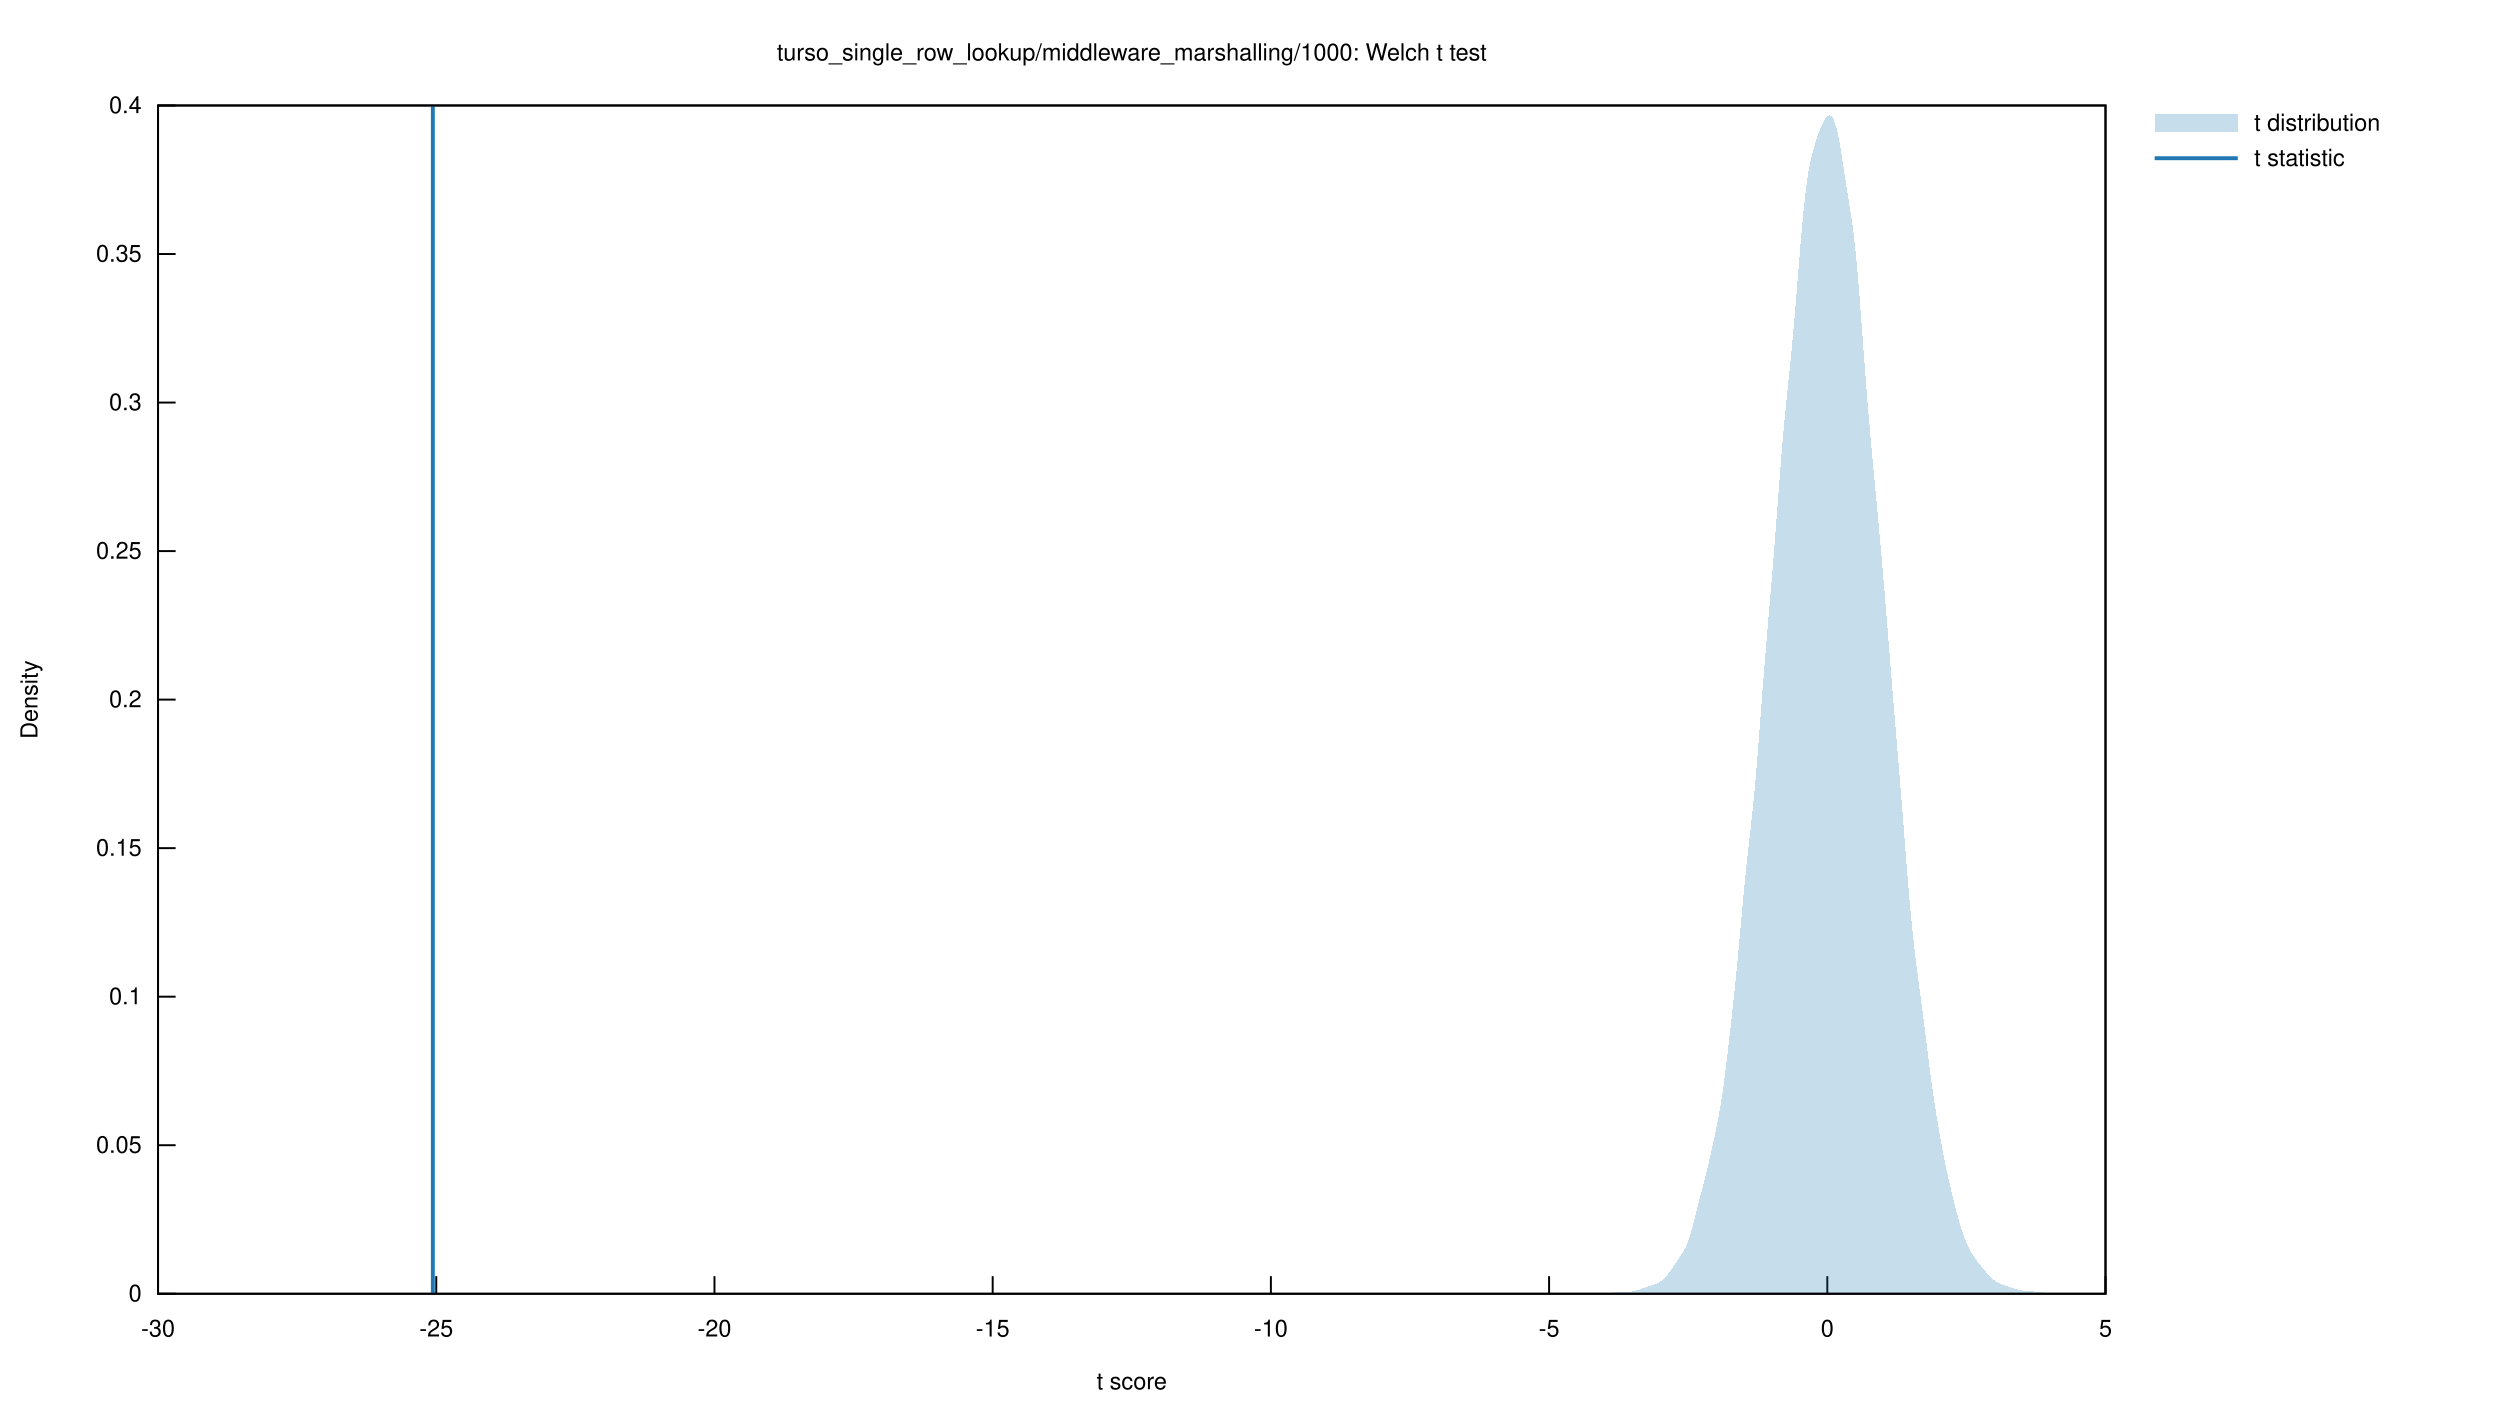
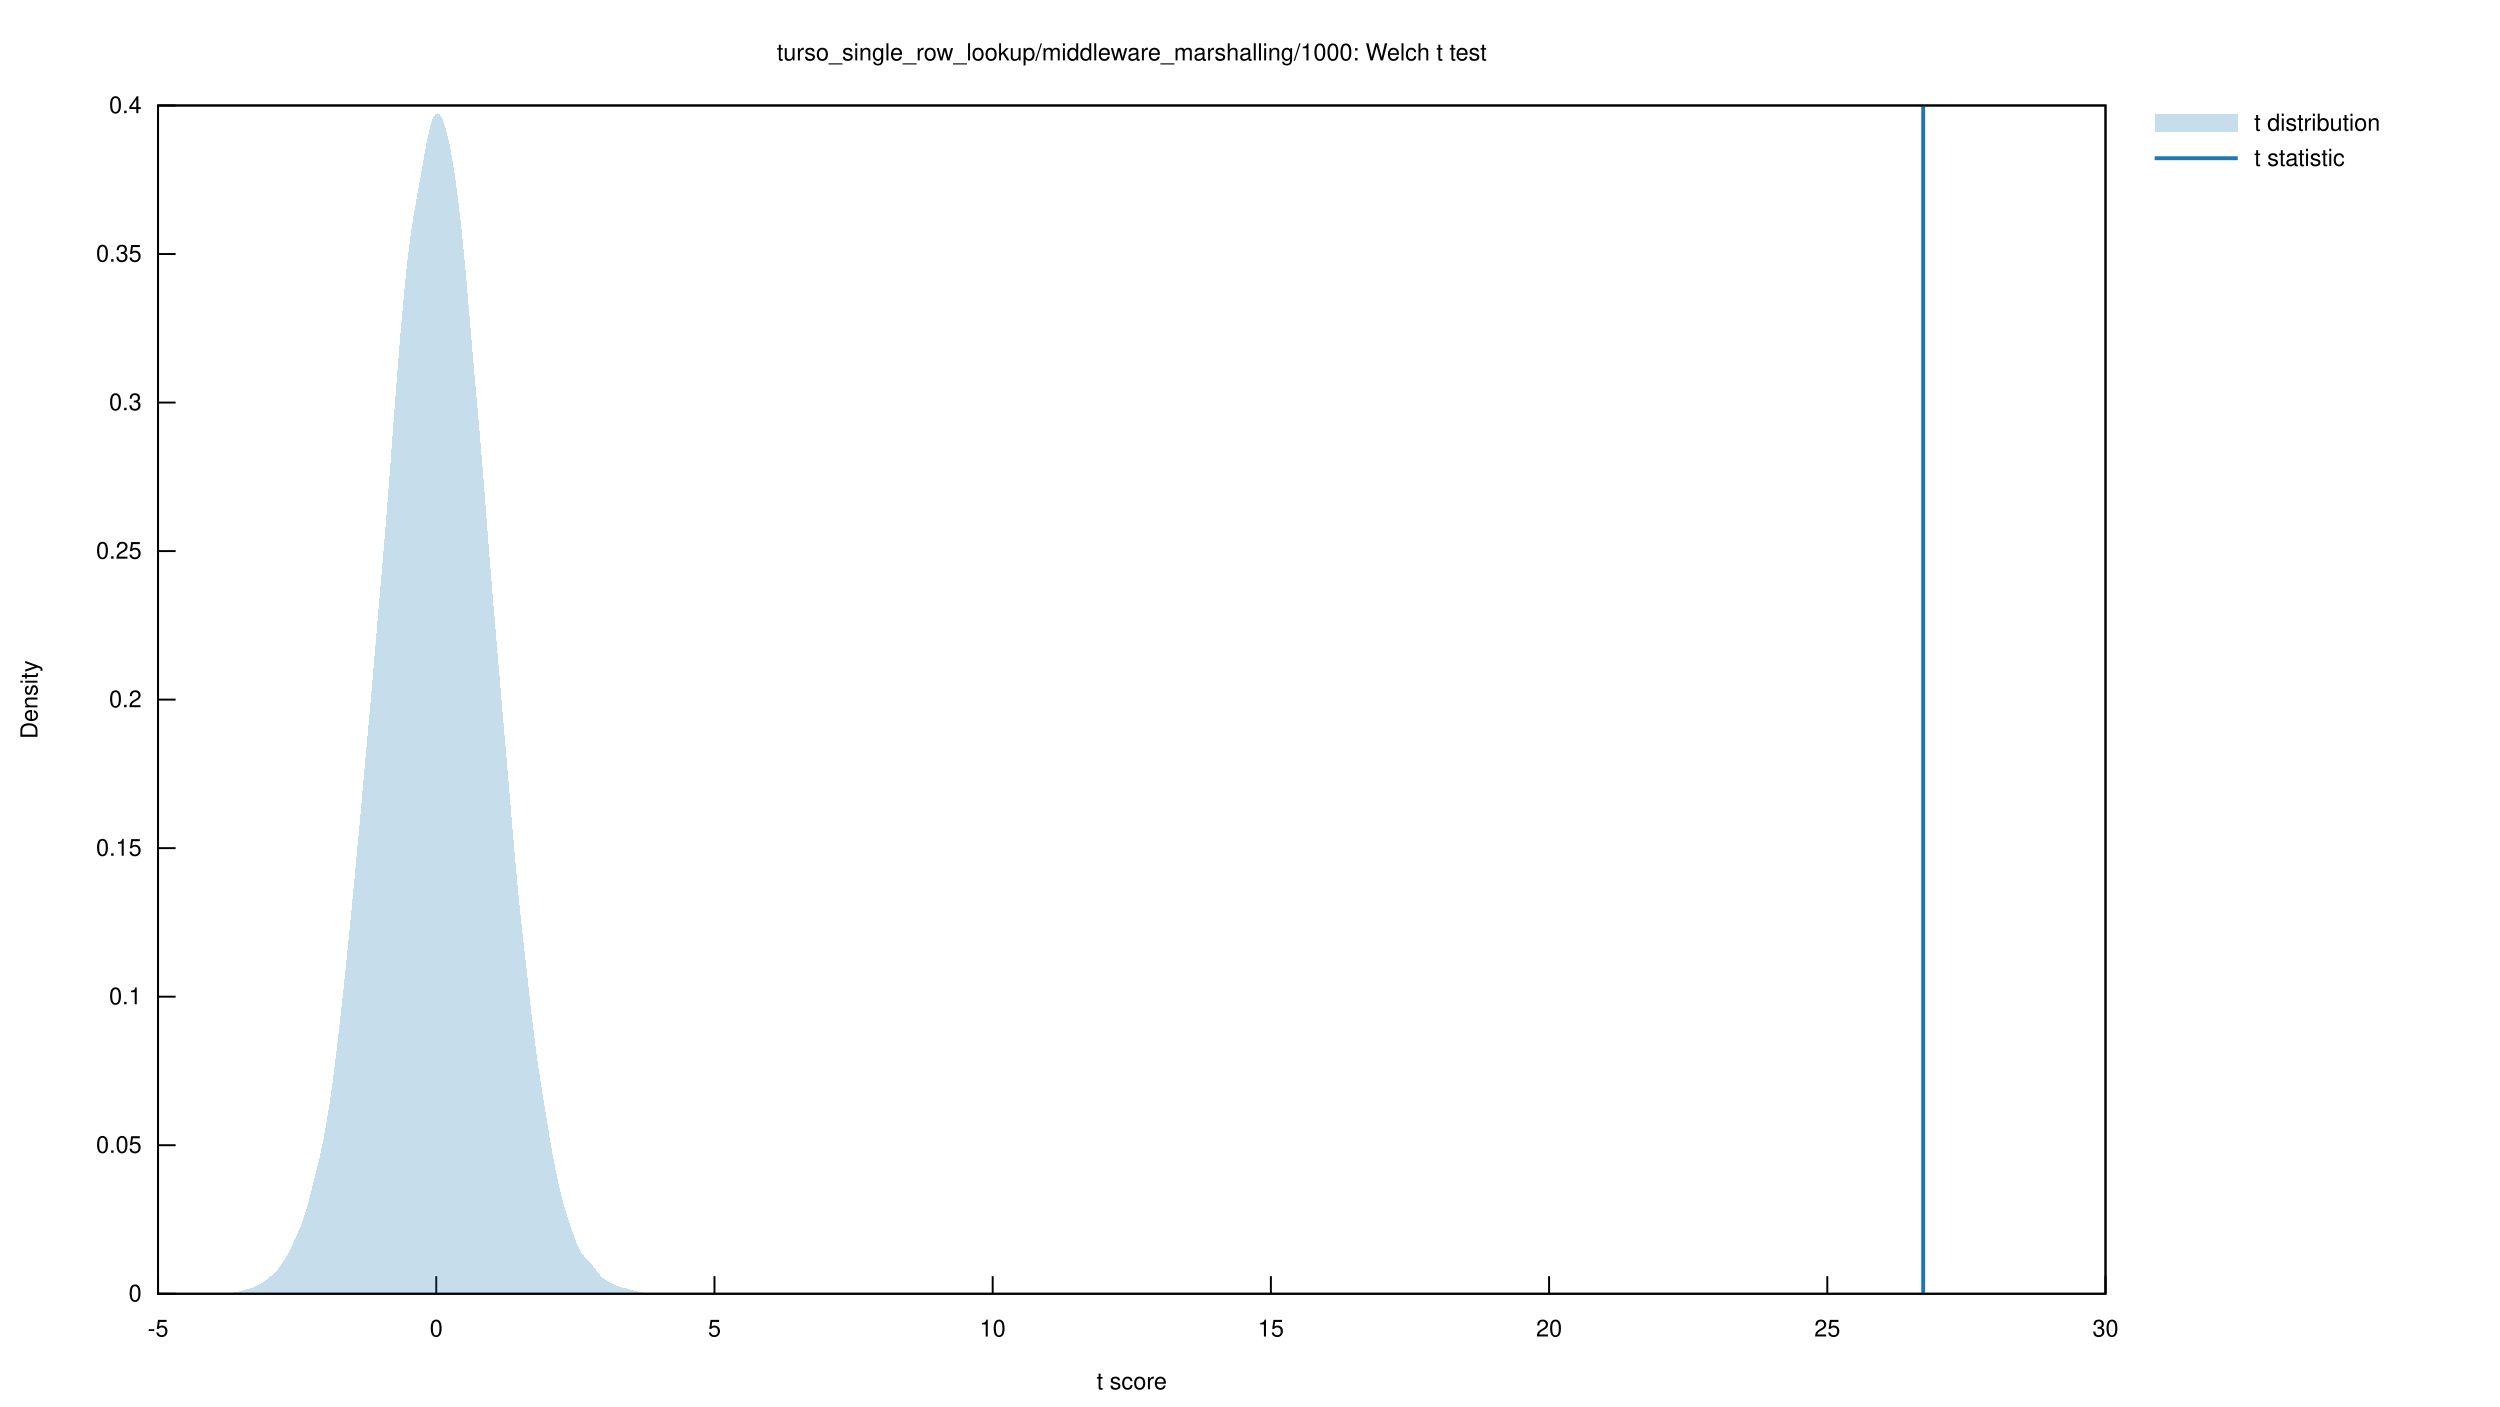
<svg xmlns="http://www.w3.org/2000/svg" xmlns:xlink="http://www.w3.org/1999/xlink" viewBox="0 0 1280 720">
  <g id="gnuplot_canvas">
    <rect x="0" y="0" width="1280" height="720" fill="none" />
    <defs>
      <circle id="gpDot" r="0.5" stroke-width="0.5" stroke="currentColor" />
      <path id="gpPt0" stroke-width="0.222" stroke="currentColor" d="M-1,0 h2 M0,-1 v2" />
      <path id="gpPt1" stroke-width="0.222" stroke="currentColor" d="M-1,-1 L1,1 M1,-1 L-1,1" />
      <path id="gpPt2" stroke-width="0.222" stroke="currentColor" d="M-1,0 L1,0 M0,-1 L0,1 M-1,-1 L1,1 M-1,1 L1,-1" />
      <rect id="gpPt3" stroke-width="0.222" stroke="currentColor" x="-1" y="-1" width="2" height="2" />
      <rect id="gpPt4" stroke-width="0.222" stroke="currentColor" fill="currentColor" x="-1" y="-1" width="2" height="2" />
      <circle id="gpPt5" stroke-width="0.222" stroke="currentColor" cx="0" cy="0" r="1" />
      <use xlink:href="#gpPt5" id="gpPt6" fill="currentColor" stroke="none" />
      <path id="gpPt7" stroke-width="0.222" stroke="currentColor" d="M0,-1.33 L-1.33,0.67 L1.33,0.67 z" />
      <use xlink:href="#gpPt7" id="gpPt8" fill="currentColor" stroke="none" />
      <use xlink:href="#gpPt7" id="gpPt9" stroke="currentColor" transform="rotate(180)" />
      <use xlink:href="#gpPt9" id="gpPt10" fill="currentColor" stroke="none" />
      <use xlink:href="#gpPt3" id="gpPt11" stroke="currentColor" transform="rotate(45)" />
      <use xlink:href="#gpPt11" id="gpPt12" fill="currentColor" stroke="none" />
      <path id="gpPt13" stroke-width="0.222" stroke="currentColor" d="M0,1.330 L1.265,0.411 L0.782,-1.067 L-0.782,-1.076 L-1.265,0.411 z" />
      <use xlink:href="#gpPt13" id="gpPt14" fill="currentColor" stroke="none" />
      <filter id="textbox" filterUnits="objectBoundingBox" x="0" y="0" height="1" width="1">
        <feFlood flood-color="white" flood-opacity="1" result="bgnd" />
        <feComposite in="SourceGraphic" in2="bgnd" operator="atop" />
      </filter>
      <filter id="greybox" filterUnits="objectBoundingBox" x="0" y="0" height="1" width="1">
        <feFlood flood-color="lightgrey" flood-opacity="1" result="grey" />
        <feComposite in="SourceGraphic" in2="grey" operator="atop" />
      </filter>
    </defs>
    <g fill="none" color="white" stroke="currentColor" stroke-width="1.00" stroke-linecap="butt" stroke-linejoin="miter">
</g>
    <g fill="none" color="black" stroke="currentColor" stroke-width="1.00" stroke-linecap="butt" stroke-linejoin="miter">
      <path stroke="black" d="M80.92,662.40 L89.92,662.40  " />
      <g transform="translate(72.53,666.30)" stroke="none" fill="black" font-family="Helvetica" font-size="12.00" text-anchor="end">
        <text>
          <tspan font-family="Helvetica"> 0</tspan>
        </text>
      </g>
    </g>
    <g fill="none" color="black" stroke="currentColor" stroke-width="1.00" stroke-linecap="butt" stroke-linejoin="miter">
      <path stroke="black" d="M80.92,586.35 L89.92,586.35  " />
      <g transform="translate(72.53,590.25)" stroke="none" fill="black" font-family="Helvetica" font-size="12.00" text-anchor="end">
        <text>
          <tspan font-family="Helvetica"> 0.05</tspan>
        </text>
      </g>
    </g>
    <g fill="none" color="black" stroke="currentColor" stroke-width="1.00" stroke-linecap="butt" stroke-linejoin="miter">
      <path stroke="black" d="M80.92,510.30 L89.92,510.30  " />
      <g transform="translate(72.53,514.20)" stroke="none" fill="black" font-family="Helvetica" font-size="12.00" text-anchor="end">
        <text>
          <tspan font-family="Helvetica"> 0.1</tspan>
        </text>
      </g>
    </g>
    <g fill="none" color="black" stroke="currentColor" stroke-width="1.00" stroke-linecap="butt" stroke-linejoin="miter">
      <path stroke="black" d="M80.92,434.25 L89.92,434.25  " />
      <g transform="translate(72.53,438.15)" stroke="none" fill="black" font-family="Helvetica" font-size="12.00" text-anchor="end">
        <text>
          <tspan font-family="Helvetica"> 0.15</tspan>
        </text>
      </g>
    </g>
    <g fill="none" color="black" stroke="currentColor" stroke-width="1.00" stroke-linecap="butt" stroke-linejoin="miter">
      <path stroke="black" d="M80.92,358.20 L89.92,358.20  " />
      <g transform="translate(72.53,362.10)" stroke="none" fill="black" font-family="Helvetica" font-size="12.00" text-anchor="end">
        <text>
          <tspan font-family="Helvetica"> 0.2</tspan>
        </text>
      </g>
    </g>
    <g fill="none" color="black" stroke="currentColor" stroke-width="1.00" stroke-linecap="butt" stroke-linejoin="miter">
      <path stroke="black" d="M80.92,282.16 L89.92,282.16  " />
      <g transform="translate(72.53,286.06)" stroke="none" fill="black" font-family="Helvetica" font-size="12.00" text-anchor="end">
        <text>
          <tspan font-family="Helvetica"> 0.25</tspan>
        </text>
      </g>
    </g>
    <g fill="none" color="black" stroke="currentColor" stroke-width="1.00" stroke-linecap="butt" stroke-linejoin="miter">
      <path stroke="black" d="M80.92,206.11 L89.92,206.11  " />
      <g transform="translate(72.53,210.01)" stroke="none" fill="black" font-family="Helvetica" font-size="12.00" text-anchor="end">
        <text>
          <tspan font-family="Helvetica"> 0.3</tspan>
        </text>
      </g>
    </g>
    <g fill="none" color="black" stroke="currentColor" stroke-width="1.00" stroke-linecap="butt" stroke-linejoin="miter">
      <path stroke="black" d="M80.92,130.06 L89.92,130.06  " />
      <g transform="translate(72.53,133.96)" stroke="none" fill="black" font-family="Helvetica" font-size="12.00" text-anchor="end">
        <text>
          <tspan font-family="Helvetica"> 0.35</tspan>
        </text>
      </g>
    </g>
    <g fill="none" color="black" stroke="currentColor" stroke-width="1.00" stroke-linecap="butt" stroke-linejoin="miter">
      <path stroke="black" d="M80.92,54.01 L89.92,54.01  " />
      <g transform="translate(72.53,57.91)" stroke="none" fill="black" font-family="Helvetica" font-size="12.00" text-anchor="end">
        <text>
          <tspan font-family="Helvetica"> 0.4</tspan>
        </text>
      </g>
    </g>
    <g fill="none" color="black" stroke="currentColor" stroke-width="1.00" stroke-linecap="butt" stroke-linejoin="miter">
      <path stroke="black" d="M80.92,662.40 L80.92,653.40  " />
      <g transform="translate(80.92,684.30)" stroke="none" fill="black" font-family="Helvetica" font-size="12.00" text-anchor="middle">
        <text>
-           <tspan font-family="Helvetica">-30</tspan>
+           <tspan font-family="Helvetica">-5</tspan>
        </text>
      </g>
    </g>
    <g fill="none" color="black" stroke="currentColor" stroke-width="1.00" stroke-linecap="butt" stroke-linejoin="miter">
      <path stroke="black" d="M223.36,662.40 L223.36,653.40  " />
      <g transform="translate(223.36,684.30)" stroke="none" fill="black" font-family="Helvetica" font-size="12.00" text-anchor="middle">
        <text>
-           <tspan font-family="Helvetica">-25</tspan>
+           <tspan font-family="Helvetica"> 0</tspan>
        </text>
      </g>
    </g>
    <g fill="none" color="black" stroke="currentColor" stroke-width="1.00" stroke-linecap="butt" stroke-linejoin="miter">
      <path stroke="black" d="M365.81,662.40 L365.81,653.40  " />
      <g transform="translate(365.81,684.30)" stroke="none" fill="black" font-family="Helvetica" font-size="12.00" text-anchor="middle">
        <text>
-           <tspan font-family="Helvetica">-20</tspan>
+           <tspan font-family="Helvetica"> 5</tspan>
        </text>
      </g>
    </g>
    <g fill="none" color="black" stroke="currentColor" stroke-width="1.00" stroke-linecap="butt" stroke-linejoin="miter">
      <path stroke="black" d="M508.25,662.40 L508.25,653.40  " />
      <g transform="translate(508.25,684.30)" stroke="none" fill="black" font-family="Helvetica" font-size="12.00" text-anchor="middle">
        <text>
-           <tspan font-family="Helvetica">-15</tspan>
+           <tspan font-family="Helvetica"> 10</tspan>
        </text>
      </g>
    </g>
    <g fill="none" color="black" stroke="currentColor" stroke-width="1.00" stroke-linecap="butt" stroke-linejoin="miter">
      <path stroke="black" d="M650.69,662.40 L650.69,653.40  " />
      <g transform="translate(650.69,684.30)" stroke="none" fill="black" font-family="Helvetica" font-size="12.00" text-anchor="middle">
        <text>
-           <tspan font-family="Helvetica">-10</tspan>
+           <tspan font-family="Helvetica"> 15</tspan>
        </text>
      </g>
    </g>
    <g fill="none" color="black" stroke="currentColor" stroke-width="1.00" stroke-linecap="butt" stroke-linejoin="miter">
      <path stroke="black" d="M793.13,662.40 L793.13,653.40  " />
      <g transform="translate(793.13,684.30)" stroke="none" fill="black" font-family="Helvetica" font-size="12.00" text-anchor="middle">
        <text>
-           <tspan font-family="Helvetica">-5</tspan>
+           <tspan font-family="Helvetica"> 20</tspan>
        </text>
      </g>
    </g>
    <g fill="none" color="black" stroke="currentColor" stroke-width="1.00" stroke-linecap="butt" stroke-linejoin="miter">
      <path stroke="black" d="M935.58,662.40 L935.58,653.40  " />
      <g transform="translate(935.58,684.30)" stroke="none" fill="black" font-family="Helvetica" font-size="12.00" text-anchor="middle">
        <text>
-           <tspan font-family="Helvetica"> 0</tspan>
+           <tspan font-family="Helvetica"> 25</tspan>
        </text>
      </g>
    </g>
    <g fill="none" color="black" stroke="currentColor" stroke-width="1.00" stroke-linecap="butt" stroke-linejoin="miter">
      <path stroke="black" d="M1078.02,662.40 L1078.02,653.40  " />
      <g transform="translate(1078.02,684.30)" stroke="none" fill="black" font-family="Helvetica" font-size="12.00" text-anchor="middle">
        <text>
-           <tspan font-family="Helvetica"> 5</tspan>
+           <tspan font-family="Helvetica"> 30</tspan>
        </text>
      </g>
    </g>
    <g fill="none" color="black" stroke="currentColor" stroke-width="1.00" stroke-linecap="butt" stroke-linejoin="miter">
</g>
    <g fill="none" color="black" stroke="currentColor" stroke-width="1.00" stroke-linecap="butt" stroke-linejoin="miter">
      <path stroke="black" d="M80.92,54.01 L80.92,662.40 L1078.02,662.40 L1078.02,54.01 L80.92,54.01 Z  " />
    </g>
    <g fill="none" color="black" stroke="currentColor" stroke-width="1.00" stroke-linecap="butt" stroke-linejoin="miter">
</g>
    <g id="gnuplot_plot_1">
      <g fill="none" color="black" stroke="currentColor" stroke-width="1.00" stroke-linecap="butt" stroke-linejoin="miter">
        <g transform="translate(1154.14,66.91)" stroke="none" fill="black" font-family="Helvetica" font-size="12.00" text-anchor="start">
          <text>
            <tspan font-family="Helvetica">t distribution</tspan>
          </text>
        </g>
      </g>
      <g fill="none" color="black" stroke="currentColor" stroke-width="1.00" stroke-linecap="butt" stroke-linejoin="miter">
        <g stroke="none" shape-rendering="crispEdges">
          <polygon fill="rgb( 31, 120, 180)" fill-opacity="0.25" points="1103.19,67.51 1145.75,67.51 1145.75,58.51 1103.19,58.51 " />
-           <polygon fill="rgb( 31, 120, 180)" fill-opacity="0.25" points="794.75,662.40 795.29,662.40 795.83,662.40 796.37,662.40 796.91,662.40 797.45,662.39 797.99,662.39 798.53,662.39 799.08,662.38 799.62,662.38 800.16,662.37 800.70,662.37 801.24,662.36 801.78,662.35 802.32,662.35 802.86,662.35 803.40,662.34 803.94,662.34 804.48,662.34 805.02,662.35 805.56,662.35 806.10,662.36 806.65,662.36 807.19,662.37 807.73,662.37 808.27,662.38 808.81,662.38 809.35,662.38 809.89,662.38 810.43,662.38 810.97,662.37 811.51,662.36 812.05,662.35 812.59,662.33 813.13,662.31 813.67,662.28 814.22,662.25 814.76,662.22 815.30,662.18 815.84,662.14 816.38,662.10 816.92,662.06 817.46,662.02 818.00,661.99 818.54,661.96 819.08,661.94 819.62,661.92 820.16,661.91 820.70,661.90 821.24,661.90 821.79,661.90 822.33,661.89 822.87,661.88 823.41,661.87 823.95,661.86 824.49,661.83 825.03,661.81 825.57,661.78 826.11,661.76 826.65,661.73 827.19,661.71 827.73,661.69 828.27,661.67 828.82,661.65 829.36,661.64 829.90,661.62 830.44,661.61 830.98,661.59 831.52,661.57 832.06,661.55 832.60,661.52 833.14,661.48 833.68,661.44 834.22,661.39 834.76,661.34 835.30,661.27 835.84,661.19 836.39,661.09 836.93,660.98 837.47,660.85 838.01,660.70 838.55,660.53 839.09,660.35 839.63,660.15 840.17,659.94 840.71,659.74 841.25,659.53 841.79,659.33 842.33,659.14 842.87,658.95 843.41,658.78 843.96,658.61 844.50,658.45 845.04,658.29 845.58,658.13 846.12,657.96 846.66,657.78 847.20,657.58 847.74,657.37 848.28,657.14 848.82,656.88 849.36,656.59 849.90,656.26 850.44,655.89 850.99,655.49 851.53,655.03 852.07,654.53 852.61,653.98 853.15,653.38 853.69,652.74 854.23,652.06 854.77,651.33 855.31,650.58 855.85,649.79 856.39,648.98 856.93,648.16 857.47,647.33 858.01,646.51 858.56,645.70 859.10,644.90 859.64,644.11 860.18,643.34 860.72,642.56 861.26,641.75 861.80,640.90 862.34,639.97 862.88,638.94 863.42,637.78 863.96,636.47 864.50,635.01 865.04,633.38 865.58,631.61 866.13,629.70 866.67,627.68 867.21,625.59 867.75,623.45 868.29,621.29 868.83,619.13 869.37,617.00 869.91,614.90 870.45,612.83 870.99,610.79 871.53,608.76 872.07,606.71 872.61,604.64 873.15,602.51 873.70,600.33 874.24,598.08 874.78,595.76 875.32,593.38 875.86,590.97 876.40,588.52 876.94,586.06 877.48,583.57 878.02,581.07 878.56,578.51 879.10,575.88 879.64,573.13 880.18,570.22 880.73,567.11 881.27,563.79 881.81,560.22 882.35,556.42 882.89,552.39 883.43,548.16 883.97,543.76 884.51,539.23 885.05,534.60 885.59,529.89 886.13,525.11 886.67,520.26 887.21,515.32 887.75,510.26 888.30,505.06 888.84,499.70 889.38,494.17 889.92,488.48 890.46,482.65 891.00,476.73 891.54,470.77 892.08,464.85 892.62,459.05 893.16,453.41 893.70,447.98 894.24,442.77 894.78,437.77 895.32,432.92 895.87,428.15 896.41,423.36 896.95,418.45 897.49,413.32 898.03,407.90 898.57,402.12 899.11,395.98 899.65,389.48 900.19,382.68 900.73,375.66 901.27,368.50 901.81,361.30 902.35,354.15 902.90,347.13 903.44,340.27 903.98,333.61 904.52,327.12 905.06,320.78 905.60,314.53 906.14,308.29 906.68,302.01 907.22,295.61 907.76,289.06 908.30,282.34 908.84,275.44 909.38,268.39 909.92,261.24 910.47,254.06 911.01,246.94 911.55,239.95 912.09,233.17 912.63,226.67 913.17,220.48 913.71,214.60 914.25,209.02 914.79,203.67 915.33,198.47 915.87,193.31 916.41,188.10 916.95,182.74 917.49,177.16 918.04,171.32 918.58,165.21 919.12,158.85 919.66,152.28 920.20,145.59 920.74,138.85 921.28,132.15 921.82,125.60 922.36,119.27 922.90,113.26 923.44,107.65 923.98,102.47 924.52,97.78 925.06,93.58 925.61,89.87 926.15,86.61 926.69,83.75 927.23,81.23 927.77,78.99 928.31,76.96 928.85,75.09 929.39,73.33 929.93,71.65 930.47,70.04 931.01,68.50 931.55,67.02 932.09,65.63 932.64,64.33 933.18,63.14 933.72,62.07 934.26,61.13 934.80,60.35 935.34,59.72 935.88,59.28 936.42,59.04 936.96,59.02 937.50,59.27 938.04,59.80 938.58,60.65 939.12,61.82 939.66,63.35 940.21,65.23 940.75,67.45 941.29,70.01 941.83,72.87 942.37,76.00 942.91,79.34 943.45,82.81 943.99,86.37 944.53,89.93 945.07,93.46 945.61,96.91 946.15,100.29 946.69,103.64 947.23,107.01 947.78,110.51 948.32,114.23 948.86,118.27 949.40,122.73 949.94,127.66 950.48,133.11 951.02,139.05 951.56,145.44 952.10,152.22 952.64,159.28 953.18,166.53 953.72,173.85 954.26,181.15 954.81,188.36 955.35,195.41 955.89,202.26 956.43,208.91 956.97,215.33 957.51,221.56 958.05,227.61 958.59,233.51 959.13,239.30 959.67,245.03 960.21,250.75 960.75,256.47 961.29,262.26 961.83,268.11 962.38,274.07 962.92,280.12 963.46,286.28 964.00,292.55 964.54,298.92 965.08,305.39 965.62,311.95 966.16,318.59 966.70,325.31 967.24,332.08 967.78,338.88 968.32,345.68 968.86,352.44 969.40,359.14 969.95,365.76 970.49,372.30 971.03,378.78 971.57,385.23 972.11,391.70 972.65,398.21 973.19,404.82 973.73,411.54 974.27,418.37 974.81,425.29 975.35,432.24 975.89,439.16 976.43,445.97 976.97,452.59 977.52,458.97 978.06,465.03 978.60,470.76 979.14,476.15 979.68,481.21 980.22,485.97 980.76,490.49 981.30,494.81 981.84,499.00 982.38,503.11 982.92,507.19 983.46,511.27 984.00,515.39 984.55,519.56 985.09,523.80 985.63,528.10 986.17,532.43 986.71,536.78 987.25,541.11 987.79,545.37 988.33,549.54 988.87,553.59 989.41,557.49 989.95,561.24 990.49,564.83 991.03,568.30 991.57,571.64 992.12,574.89 992.66,578.05 993.20,581.14 993.74,584.17 994.28,587.11 994.82,589.98 995.36,592.77 995.90,595.46 996.44,598.06 996.98,600.58 997.52,603.02 998.06,605.40 998.60,607.73 999.14,610.02 999.69,612.27 1000.23,614.49 1000.77,616.66 1001.31,618.79 1001.85,620.86 1002.39,622.87 1002.93,624.80 1003.47,626.64 1004.01,628.41 1004.55,630.08 1005.09,631.66 1005.63,633.16 1006.17,634.57 1006.72,635.89 1007.26,637.13 1007.80,638.29 1008.34,639.39 1008.88,640.41 1009.42,641.38 1009.96,642.29 1010.50,643.15 1011.04,643.97 1011.58,644.74 1012.12,645.48 1012.66,646.20 1013.20,646.89 1013.74,647.56 1014.29,648.22 1014.83,648.88 1015.37,649.53 1015.91,650.17 1016.45,650.81 1016.99,651.44 1017.53,652.06 1018.07,652.66 1018.61,653.25 1019.15,653.81 1019.69,654.34 1020.23,654.83 1020.77,655.28 1021.31,655.69 1021.86,656.06 1022.40,656.39 1022.94,656.68 1023.48,656.93 1024.02,657.17 1024.56,657.39 1025.10,657.60 1025.64,657.80 1026.18,658.01 1026.72,658.21 1027.26,658.41 1027.80,658.61 1028.34,658.80 1028.88,658.98 1029.43,659.15 1029.97,659.32 1030.51,659.48 1031.05,659.64 1031.59,659.79 1032.13,659.94 1032.67,660.09 1033.21,660.24 1033.75,660.38 1034.29,660.51 1034.83,660.63 1035.37,660.73 1035.91,660.83 1036.46,660.90 1037.00,660.96 1037.54,661.01 1038.08,661.05 1038.62,661.08 1039.16,661.11 1039.70,661.13 1040.24,661.16 1040.78,661.19 1041.32,661.22 1041.86,661.27 1042.40,661.31 1042.94,661.37 1043.48,661.43 1044.03,661.50 1044.57,661.56 1045.11,661.64 1045.65,661.71 1046.19,661.78 1046.73,661.85 1047.27,661.92 1047.81,661.98 1048.35,662.03 1048.89,662.08 1049.43,662.12 1049.97,662.15 1050.51,662.17 1051.05,662.18 1051.60,662.19 1052.14,662.19 1052.68,662.18 1053.22,662.18 1053.76,662.17 1054.30,662.17 1054.84,662.17 1055.38,662.17 1055.92,662.18 1056.46,662.19 1057.00,662.21 1057.54,662.24 1058.08,662.26 1058.63,662.28 1059.17,662.31 1059.71,662.33 1060.25,662.34 1060.79,662.36 1061.33,662.37 1061.87,662.38 1062.41,662.39 1062.95,662.39 1063.49,662.39 1064.03,662.40 1064.57,662.40 1064.57,662.40 1064.03,662.40 1063.49,662.40 1062.95,662.40 1062.41,662.40 1061.87,662.40 1061.33,662.40 1060.79,662.40 1060.25,662.40 1059.71,662.40 1059.17,662.40 1058.63,662.40 1058.08,662.40 1057.54,662.40 1057.00,662.40 1056.46,662.40 1055.92,662.40 1055.38,662.40 1054.84,662.40 1054.30,662.40 1053.76,662.40 1053.22,662.40 1052.68,662.40 1052.14,662.40 1051.60,662.40 1051.05,662.40 1050.51,662.40 1049.97,662.40 1049.43,662.40 1048.89,662.40 1048.35,662.40 1047.81,662.40 1047.27,662.40 1046.73,662.40 1046.19,662.40 1045.65,662.40 1045.11,662.40 1044.57,662.40 1044.03,662.40 1043.48,662.40 1042.94,662.40 1042.40,662.40 1041.86,662.40 1041.32,662.40 1040.78,662.40 1040.24,662.40 1039.70,662.40 1039.16,662.40 1038.62,662.40 1038.08,662.40 1037.54,662.40 1037.00,662.40 1036.46,662.40 1035.91,662.40 1035.37,662.40 1034.83,662.40 1034.29,662.40 1033.75,662.40 1033.21,662.40 1032.67,662.40 1032.13,662.40 1031.59,662.40 1031.05,662.40 1030.51,662.40 1029.97,662.40 1029.43,662.40 1028.88,662.40 1028.34,662.40 1027.80,662.40 1027.26,662.40 1026.72,662.40 1026.18,662.40 1025.64,662.40 1025.10,662.40 1024.56,662.40 1024.02,662.40 1023.48,662.40 1022.94,662.40 1022.40,662.40 1021.86,662.40 1021.31,662.40 1020.77,662.40 1020.23,662.40 1019.69,662.40 1019.15,662.40 1018.61,662.40 1018.07,662.40 1017.53,662.40 1016.99,662.40 1016.45,662.40 1015.91,662.40 1015.37,662.40 1014.83,662.40 1014.29,662.40 1013.74,662.40 1013.20,662.40 1012.66,662.40 1012.12,662.40 1011.58,662.40 1011.04,662.40 1010.50,662.40 1009.96,662.40 1009.42,662.40 1008.88,662.40 1008.34,662.40 1007.80,662.40 1007.26,662.40 1006.72,662.40 1006.17,662.40 1005.63,662.40 1005.09,662.40 1004.55,662.40 1004.01,662.40 1003.47,662.40 1002.93,662.40 1002.39,662.40 1001.85,662.40 1001.31,662.40 1000.77,662.40 1000.23,662.40 999.69,662.40 999.14,662.40 998.60,662.40 998.06,662.40 997.52,662.40 996.98,662.40 996.44,662.40 995.90,662.40 995.36,662.40 994.82,662.40 994.28,662.40 993.74,662.40 993.20,662.40 992.66,662.40 992.12,662.40 991.57,662.40 991.03,662.40 990.49,662.40 989.95,662.40 989.41,662.40 988.87,662.40 988.33,662.40 987.79,662.40 987.25,662.40 986.71,662.40 986.17,662.40 985.63,662.40 985.09,662.40 984.55,662.40 984.00,662.40 983.46,662.40 982.92,662.40 982.38,662.40 981.84,662.40 981.30,662.40 980.76,662.40 980.22,662.40 979.68,662.40 979.14,662.40 978.60,662.40 978.06,662.40 977.52,662.40 976.97,662.40 976.43,662.40 975.89,662.40 975.35,662.40 974.81,662.40 974.27,662.40 973.73,662.40 973.19,662.40 972.65,662.40 972.11,662.40 971.57,662.40 971.03,662.40 970.49,662.40 969.95,662.40 969.40,662.40 968.86,662.40 968.32,662.40 967.78,662.40 967.24,662.40 966.70,662.40 966.16,662.40 965.62,662.40 965.08,662.40 964.54,662.40 964.00,662.40 963.46,662.40 962.92,662.40 962.38,662.40 961.83,662.40 961.29,662.40 960.75,662.40 960.21,662.40 959.67,662.40 959.13,662.40 958.59,662.40 958.05,662.40 957.51,662.40 956.97,662.40 956.43,662.40 955.89,662.40 955.35,662.40 954.81,662.40 954.26,662.40 953.72,662.40 953.18,662.40 952.64,662.40 952.10,662.40 951.56,662.40 951.02,662.40 950.48,662.40 949.94,662.40 949.40,662.40 948.86,662.40 948.32,662.40 947.78,662.40 947.23,662.40 946.69,662.40 946.15,662.40 945.61,662.40 945.07,662.40 944.53,662.40 943.99,662.40 943.45,662.40 942.91,662.40 942.37,662.40 941.83,662.40 941.29,662.40 940.75,662.40 940.21,662.40 939.66,662.40 939.12,662.40 938.58,662.40 938.04,662.40 937.50,662.40 936.96,662.40 936.42,662.40 935.88,662.40 935.34,662.40 934.80,662.40 934.26,662.40 933.72,662.40 933.18,662.40 932.64,662.40 932.09,662.40 931.55,662.40 931.01,662.40 930.47,662.40 929.93,662.40 929.39,662.40 928.85,662.40 928.31,662.40 927.77,662.40 927.23,662.40 926.69,662.40 926.15,662.40 925.61,662.40 925.06,662.40 924.52,662.40 923.98,662.40 923.44,662.40 922.90,662.40 922.36,662.40 921.82,662.40 921.28,662.40 920.74,662.40 920.20,662.40 919.66,662.40 919.12,662.40 918.58,662.40 918.04,662.40 917.49,662.40 916.95,662.40 916.41,662.40 915.87,662.40 915.33,662.40 914.79,662.40 914.25,662.40 913.71,662.40 913.17,662.40 912.63,662.40 912.09,662.40 911.55,662.40 911.01,662.40 910.47,662.40 909.92,662.40 909.38,662.40 908.84,662.40 908.30,662.40 907.76,662.40 907.22,662.40 906.68,662.40 906.14,662.40 905.60,662.40 905.06,662.40 904.52,662.40 903.98,662.40 903.44,662.40 902.90,662.40 902.35,662.40 901.81,662.40 901.27,662.40 900.73,662.40 900.19,662.40 899.65,662.40 899.11,662.40 898.57,662.40 898.03,662.40 897.49,662.40 896.95,662.40 896.41,662.40 895.87,662.40 895.32,662.40 894.78,662.40 894.24,662.40 893.70,662.40 893.16,662.40 892.62,662.40 892.08,662.40 891.54,662.40 891.00,662.40 890.46,662.40 889.92,662.40 889.38,662.40 888.84,662.40 888.30,662.40 887.75,662.40 887.21,662.40 886.67,662.40 886.13,662.40 885.59,662.40 885.05,662.40 884.51,662.40 883.97,662.40 883.43,662.40 882.89,662.40 882.35,662.40 881.81,662.40 881.27,662.40 880.73,662.40 880.18,662.40 879.64,662.40 879.10,662.40 878.56,662.40 878.02,662.40 877.48,662.40 876.94,662.40 876.40,662.40 875.86,662.40 875.32,662.40 874.78,662.40 874.24,662.40 873.70,662.40 873.15,662.40 872.61,662.40 872.07,662.40 871.53,662.40 870.99,662.40 870.45,662.40 869.91,662.40 869.37,662.40 868.83,662.40 868.29,662.40 867.75,662.40 867.21,662.40 866.67,662.40 866.13,662.40 865.58,662.40 865.04,662.40 864.50,662.40 863.96,662.40 863.42,662.40 862.88,662.40 862.34,662.40 861.80,662.40 861.26,662.40 860.72,662.40 860.18,662.40 859.64,662.40 859.10,662.40 858.56,662.40 858.01,662.40 857.47,662.40 856.93,662.40 856.39,662.40 855.85,662.40 855.31,662.40 854.77,662.40 854.23,662.40 853.69,662.40 853.15,662.40 852.61,662.40 852.07,662.40 851.53,662.40 850.99,662.40 850.44,662.40 849.90,662.40 849.36,662.40 848.82,662.40 848.28,662.40 847.74,662.40 847.20,662.40 846.66,662.40 846.12,662.40 845.58,662.40 845.04,662.40 844.50,662.40 843.96,662.40 843.41,662.40 842.87,662.40 842.33,662.40 841.79,662.40 841.25,662.40 840.71,662.40 840.17,662.40 839.63,662.40 839.09,662.40 838.55,662.40 838.01,662.40 837.47,662.40 836.93,662.40 836.39,662.40 835.84,662.40 835.30,662.40 834.76,662.40 834.22,662.40 833.68,662.40 833.14,662.40 832.60,662.40 832.06,662.40 831.52,662.40 830.98,662.40 830.44,662.40 829.90,662.40 829.36,662.40 828.82,662.40 828.27,662.40 827.73,662.40 827.19,662.40 826.65,662.40 826.11,662.40 825.57,662.40 825.03,662.40 824.49,662.40 823.95,662.40 823.41,662.40 822.87,662.40 822.33,662.40 821.79,662.40 821.24,662.40 820.70,662.40 820.16,662.40 819.62,662.40 819.08,662.40 818.54,662.40 818.00,662.40 817.46,662.40 816.92,662.40 816.38,662.40 815.84,662.40 815.30,662.40 814.76,662.40 814.22,662.40 813.67,662.40 813.13,662.40 812.59,662.40 812.05,662.40 811.51,662.40 810.97,662.40 810.43,662.40 809.89,662.40 809.35,662.40 808.81,662.40 808.27,662.40 807.73,662.40 807.19,662.40 806.65,662.40 806.10,662.40 805.56,662.40 805.02,662.40 804.48,662.40 803.94,662.40 803.40,662.40 802.86,662.40 802.32,662.40 801.78,662.40 801.24,662.40 800.70,662.40 800.16,662.40 799.62,662.40 799.08,662.40 798.53,662.40 797.99,662.40 797.45,662.40 796.91,662.40 796.37,662.40 795.83,662.40 795.29,662.40 794.75,662.40 " />
+           <polygon fill="rgb( 31, 120, 180)" fill-opacity="0.25" points="90.63,662.40 91.18,662.40 91.73,662.40 92.29,662.40 92.84,662.40 93.40,662.39 93.95,662.39 94.50,662.39 95.06,662.38 95.61,662.38 96.17,662.37 96.72,662.36 97.28,662.35 97.83,662.34 98.38,662.33 98.94,662.31 99.49,662.30 100.05,662.28 100.60,662.26 101.15,662.24 101.71,662.21 102.26,662.19 102.82,662.16 103.37,662.14 103.93,662.12 104.48,662.10 105.03,662.09 105.59,662.08 106.14,662.08 106.70,662.09 107.25,662.10 107.81,662.11 108.36,662.13 108.91,662.15 109.47,662.16 110.02,662.17 110.58,662.17 111.13,662.17 111.68,662.16 112.24,662.14 112.79,662.12 113.35,662.09 113.90,662.06 114.46,662.03 115.01,662.01 115.56,661.98 116.12,661.96 116.67,661.93 117.23,661.91 117.78,661.88 118.33,661.84 118.89,661.79 119.44,661.73 120.00,661.66 120.55,661.57 121.11,661.47 121.66,661.36 122.21,661.24 122.77,661.11 123.32,660.97 123.88,660.82 124.43,660.67 124.98,660.52 125.54,660.36 126.09,660.21 126.65,660.05 127.20,659.89 127.76,659.73 128.31,659.56 128.86,659.38 129.42,659.19 129.97,658.98 130.53,658.76 131.08,658.53 131.64,658.27 132.19,657.99 132.74,657.69 133.30,657.37 133.85,657.02 134.41,656.66 134.96,656.27 135.51,655.86 136.07,655.44 136.62,655.00 137.18,654.56 137.73,654.12 138.29,653.67 138.84,653.21 139.39,652.75 139.95,652.26 140.50,651.75 141.06,651.21 141.61,650.62 142.16,649.99 142.72,649.30 143.27,648.57 143.83,647.79 144.38,646.98 144.94,646.12 145.49,645.24 146.04,644.33 146.60,643.38 147.15,642.40 147.71,641.38 148.26,640.32 148.81,639.22 149.37,638.08 149.92,636.91 150.48,635.71 151.03,634.49 151.59,633.26 152.14,632.02 152.69,630.76 153.25,629.47 153.80,628.14 154.36,626.74 154.91,625.25 155.46,623.66 156.02,621.96 156.57,620.14 157.13,618.22 157.68,616.22 158.24,614.15 158.79,612.03 159.34,609.89 159.90,607.74 160.45,605.57 161.01,603.39 161.56,601.18 162.12,598.93 162.67,596.63 163.22,594.26 163.78,591.81 164.33,589.28 164.89,586.65 165.44,583.92 165.99,581.08 166.55,578.12 167.10,575.02 167.66,571.77 168.21,568.35 168.77,564.74 169.32,560.96 169.87,557.00 170.43,552.88 170.98,548.60 171.54,544.19 172.09,539.66 172.64,535.03 173.20,530.31 173.75,525.50 174.31,520.59 174.86,515.60 175.42,510.51 175.97,505.33 176.52,500.07 177.08,494.72 177.63,489.31 178.19,483.83 178.74,478.29 179.29,472.69 179.85,467.03 180.40,461.33 180.96,455.57 181.51,449.76 182.07,443.89 182.62,437.97 183.17,431.98 183.73,425.95 184.28,419.87 184.84,413.75 185.39,407.61 185.94,401.47 186.50,395.33 187.05,389.20 187.61,383.08 188.16,376.96 188.72,370.81 189.27,364.62 189.82,358.35 190.38,352.01 190.93,345.58 191.49,339.08 192.04,332.54 192.60,325.98 193.15,319.44 193.70,312.94 194.26,306.50 194.81,300.10 195.37,293.72 195.92,287.32 196.47,280.84 197.03,274.23 197.58,267.47 198.14,260.54 198.69,253.43 199.25,246.16 199.80,238.78 200.35,231.32 200.91,223.85 201.46,216.39 202.02,209.00 202.57,201.71 203.12,194.54 203.68,187.50 204.23,180.62 204.79,173.90 205.34,167.36 205.90,161.02 206.45,154.90 207.00,149.01 207.56,143.40 208.11,138.07 208.67,133.05 209.22,128.34 209.77,123.96 210.33,119.87 210.88,116.06 211.44,112.48 211.99,109.10 212.55,105.87 213.10,102.74 213.65,99.66 214.21,96.60 214.76,93.54 215.32,90.45 215.87,87.33 216.43,84.19 216.98,81.04 217.53,77.92 218.09,74.87 218.64,71.96 219.20,69.25 219.75,66.77 220.30,64.59 220.86,62.73 221.41,61.19 221.97,59.97 222.52,59.06 223.08,58.45 223.63,58.12 224.18,58.08 224.74,58.31 225.29,58.83 225.85,59.63 226.40,60.71 226.95,62.05 227.51,63.63 228.06,65.43 228.62,67.43 229.17,69.62 229.73,72.00 230.28,74.59 230.83,77.40 231.39,80.44 231.94,83.73 232.50,87.26 233.05,91.04 233.60,95.04 234.16,99.27 234.71,103.70 235.27,108.35 235.82,113.22 236.38,118.32 236.93,123.68 237.48,129.28 238.04,135.13 238.59,141.21 239.15,147.48 239.70,153.89 240.25,160.40 240.81,166.95 241.36,173.48 241.92,179.96 242.47,186.37 243.03,192.70 243.58,198.97 244.13,205.20 244.69,211.45 245.24,217.75 245.80,224.16 246.35,230.71 246.91,237.42 247.46,244.29 248.01,251.31 248.57,258.42 249.12,265.59 249.68,272.76 250.23,279.88 250.78,286.92 251.34,293.84 251.89,300.66 252.45,307.36 253.00,313.98 253.56,320.53 254.11,327.05 254.66,333.56 255.22,340.06 255.77,346.57 256.33,353.07 256.88,359.56 257.43,366.04 257.99,372.50 258.54,378.95 259.10,385.40 259.65,391.87 260.21,398.37 260.76,404.91 261.31,411.47 261.87,418.05 262.42,424.60 262.98,431.08 263.53,437.45 264.08,443.66 264.64,449.68 265.19,455.49 265.75,461.08 266.30,466.48 266.86,471.70 267.41,476.80 267.96,481.82 268.52,486.81 269.07,491.78 269.63,496.76 270.18,501.75 270.73,506.73 271.29,511.68 271.84,516.56 272.40,521.34 272.95,525.98 273.51,530.45 274.06,534.76 274.61,538.89 275.17,542.85 275.72,546.67 276.28,550.37 276.83,553.98 277.39,557.51 277.94,561.00 278.49,564.45 279.05,567.88 279.60,571.30 280.16,574.69 280.71,578.06 281.26,581.39 281.82,584.66 282.37,587.86 282.93,590.97 283.48,593.98 284.04,596.89 284.59,599.67 285.14,602.34 285.70,604.90 286.25,607.35 286.81,609.70 287.36,611.94 287.91,614.09 288.47,616.15 289.02,618.12 289.58,620.01 290.13,621.83 290.69,623.59 291.24,625.30 291.79,626.96 292.35,628.59 292.90,630.18 293.46,631.74 294.01,633.25 294.56,634.70 295.12,636.08 295.67,637.38 296.23,638.59 296.78,639.69 297.34,640.69 297.89,641.59 298.44,642.39 299.00,643.10 299.55,643.75 300.11,644.35 300.66,644.92 301.22,645.49 301.77,646.06 302.32,646.66 302.88,647.28 303.43,647.95 303.99,648.64 304.54,649.37 305.09,650.12 305.65,650.87 306.20,651.60 306.76,652.30 307.31,652.95 307.87,653.54 308.42,654.07 308.97,654.55 309.53,654.96 310.08,655.33 310.64,655.67 311.19,655.99 311.74,656.29 312.30,656.60 312.85,656.90 313.41,657.20 313.96,657.49 314.52,657.77 315.07,658.04 315.62,658.28 316.18,658.50 316.73,658.70 317.29,658.87 317.84,659.02 318.39,659.16 318.95,659.29 319.50,659.42 320.06,659.54 320.61,659.67 321.17,659.81 321.72,659.95 322.27,660.09 322.83,660.25 323.38,660.40 323.94,660.56 324.49,660.72 325.04,660.87 325.60,661.02 326.15,661.16 326.71,661.30 327.26,661.41 327.82,661.52 328.37,661.61 328.92,661.69 329.48,661.76 330.03,661.82 330.59,661.86 331.14,661.90 331.70,661.93 332.25,661.96 332.80,661.98 333.36,662.00 333.91,662.01 334.47,662.03 335.02,662.04 335.57,662.06 336.13,662.08 336.68,662.09 337.24,662.11 337.79,662.13 338.35,662.16 338.90,662.18 339.45,662.20 340.01,662.22 340.56,662.24 341.12,662.26 341.67,662.28 342.22,662.29 342.78,662.30 343.33,662.31 343.89,662.32 344.44,662.33 345.00,662.33 345.55,662.34 346.10,662.35 346.66,662.35 347.21,662.36 347.77,662.37 348.32,662.37 348.87,662.38 349.43,662.38 349.98,662.39 350.54,662.39 351.09,662.39 351.65,662.39 352.20,662.39 352.75,662.39 353.31,662.38 353.86,662.38 354.42,662.37 354.97,662.37 355.52,662.36 356.08,662.35 356.63,662.35 357.19,662.35 357.74,662.34 358.30,662.34 358.85,662.35 359.40,662.35 359.96,662.35 360.51,662.36 361.07,662.37 361.62,662.37 362.18,662.38 362.73,662.38 363.28,662.39 363.84,662.39 364.39,662.39 364.95,662.40 365.50,662.40 366.05,662.40 366.61,662.40 367.16,662.40 367.16,662.40 366.61,662.40 366.05,662.40 365.50,662.40 364.95,662.40 364.39,662.40 363.84,662.40 363.28,662.40 362.73,662.40 362.18,662.40 361.62,662.40 361.07,662.40 360.51,662.40 359.96,662.40 359.40,662.40 358.85,662.40 358.30,662.40 357.74,662.40 357.19,662.40 356.63,662.40 356.08,662.40 355.52,662.40 354.97,662.40 354.42,662.40 353.86,662.40 353.31,662.40 352.75,662.40 352.20,662.40 351.65,662.40 351.09,662.40 350.54,662.40 349.98,662.40 349.43,662.40 348.87,662.40 348.32,662.40 347.77,662.40 347.21,662.40 346.66,662.40 346.10,662.40 345.55,662.40 345.00,662.40 344.44,662.40 343.89,662.40 343.33,662.40 342.78,662.40 342.22,662.40 341.67,662.40 341.12,662.40 340.56,662.40 340.01,662.40 339.45,662.40 338.90,662.40 338.35,662.40 337.79,662.40 337.24,662.40 336.68,662.40 336.13,662.40 335.57,662.40 335.02,662.40 334.47,662.40 333.91,662.40 333.36,662.40 332.80,662.40 332.25,662.40 331.70,662.40 331.14,662.40 330.59,662.40 330.03,662.40 329.48,662.40 328.92,662.40 328.37,662.40 327.82,662.40 327.26,662.40 326.71,662.40 326.15,662.40 325.60,662.40 325.04,662.40 324.49,662.40 323.94,662.40 323.38,662.40 322.83,662.40 322.27,662.40 321.72,662.40 321.17,662.40 320.61,662.40 320.06,662.40 319.50,662.40 318.95,662.40 318.39,662.40 317.84,662.40 317.29,662.40 316.73,662.40 316.18,662.40 315.62,662.40 315.07,662.40 314.52,662.40 313.96,662.40 313.41,662.40 312.85,662.40 312.30,662.40 311.74,662.40 311.19,662.40 310.64,662.40 310.08,662.40 309.53,662.40 308.97,662.40 308.42,662.40 307.87,662.40 307.31,662.40 306.76,662.40 306.20,662.40 305.65,662.40 305.09,662.40 304.54,662.40 303.99,662.40 303.43,662.40 302.88,662.40 302.32,662.40 301.77,662.40 301.22,662.40 300.66,662.40 300.11,662.40 299.55,662.40 299.00,662.40 298.44,662.40 297.89,662.40 297.34,662.40 296.78,662.40 296.23,662.40 295.67,662.40 295.12,662.40 294.56,662.40 294.01,662.40 293.46,662.40 292.90,662.40 292.35,662.40 291.79,662.40 291.24,662.40 290.69,662.40 290.13,662.40 289.58,662.40 289.02,662.40 288.47,662.40 287.91,662.40 287.36,662.40 286.81,662.40 286.25,662.40 285.70,662.40 285.14,662.40 284.59,662.40 284.04,662.40 283.48,662.40 282.93,662.40 282.37,662.40 281.82,662.40 281.26,662.40 280.71,662.40 280.16,662.40 279.60,662.40 279.05,662.40 278.49,662.40 277.94,662.40 277.39,662.40 276.83,662.40 276.28,662.40 275.72,662.40 275.17,662.40 274.61,662.40 274.06,662.40 273.51,662.40 272.95,662.40 272.40,662.40 271.84,662.40 271.29,662.40 270.73,662.40 270.18,662.40 269.63,662.40 269.07,662.40 268.52,662.40 267.96,662.40 267.41,662.40 266.86,662.40 266.30,662.40 265.75,662.40 265.19,662.40 264.64,662.40 264.08,662.40 263.53,662.40 262.98,662.40 262.42,662.40 261.87,662.40 261.31,662.40 260.76,662.40 260.21,662.40 259.65,662.40 259.10,662.40 258.54,662.40 257.99,662.40 257.43,662.40 256.88,662.40 256.33,662.40 255.77,662.40 255.22,662.40 254.66,662.40 254.11,662.40 253.56,662.40 253.00,662.40 252.45,662.40 251.89,662.40 251.34,662.40 250.78,662.40 250.23,662.40 249.68,662.40 249.12,662.40 248.57,662.40 248.01,662.40 247.46,662.40 246.91,662.40 246.35,662.40 245.80,662.40 245.24,662.40 244.69,662.40 244.13,662.40 243.58,662.40 243.03,662.40 242.47,662.40 241.92,662.40 241.36,662.40 240.81,662.40 240.25,662.40 239.70,662.40 239.15,662.40 238.59,662.40 238.04,662.40 237.48,662.40 236.93,662.40 236.38,662.40 235.82,662.40 235.27,662.40 234.71,662.40 234.16,662.40 233.60,662.40 233.05,662.40 232.50,662.40 231.94,662.40 231.39,662.40 230.83,662.40 230.28,662.40 229.73,662.40 229.17,662.40 228.62,662.40 228.06,662.40 227.51,662.40 226.95,662.40 226.40,662.40 225.85,662.40 225.29,662.40 224.74,662.40 224.18,662.40 223.63,662.40 223.08,662.40 222.52,662.40 221.97,662.40 221.41,662.40 220.86,662.40 220.30,662.40 219.75,662.40 219.20,662.40 218.64,662.40 218.09,662.40 217.53,662.40 216.98,662.40 216.43,662.40 215.87,662.40 215.32,662.40 214.76,662.40 214.21,662.40 213.65,662.40 213.10,662.40 212.55,662.40 211.99,662.40 211.44,662.40 210.88,662.40 210.33,662.40 209.77,662.40 209.22,662.40 208.67,662.40 208.11,662.40 207.56,662.40 207.00,662.40 206.45,662.40 205.90,662.40 205.34,662.40 204.79,662.40 204.23,662.40 203.68,662.40 203.12,662.40 202.57,662.40 202.02,662.40 201.46,662.40 200.91,662.40 200.35,662.40 199.80,662.40 199.25,662.40 198.69,662.40 198.14,662.40 197.58,662.40 197.03,662.40 196.47,662.40 195.92,662.40 195.37,662.40 194.81,662.40 194.26,662.40 193.70,662.40 193.15,662.40 192.60,662.40 192.04,662.40 191.49,662.40 190.93,662.40 190.38,662.40 189.82,662.40 189.27,662.40 188.72,662.40 188.16,662.40 187.61,662.40 187.05,662.40 186.50,662.40 185.94,662.40 185.39,662.40 184.84,662.40 184.28,662.40 183.73,662.40 183.17,662.40 182.62,662.40 182.07,662.40 181.51,662.40 180.96,662.40 180.40,662.40 179.85,662.40 179.29,662.40 178.74,662.40 178.19,662.40 177.63,662.40 177.08,662.40 176.52,662.40 175.97,662.40 175.42,662.40 174.86,662.40 174.31,662.40 173.75,662.40 173.20,662.40 172.64,662.40 172.09,662.40 171.54,662.40 170.98,662.40 170.43,662.40 169.87,662.40 169.32,662.40 168.77,662.40 168.21,662.40 167.66,662.40 167.10,662.40 166.55,662.40 165.99,662.40 165.44,662.40 164.89,662.40 164.33,662.40 163.78,662.40 163.22,662.40 162.67,662.40 162.12,662.40 161.56,662.40 161.01,662.40 160.45,662.40 159.90,662.40 159.34,662.40 158.79,662.40 158.24,662.40 157.68,662.40 157.13,662.40 156.57,662.40 156.02,662.40 155.46,662.40 154.91,662.40 154.36,662.40 153.80,662.40 153.25,662.40 152.69,662.40 152.14,662.40 151.59,662.40 151.03,662.40 150.48,662.40 149.92,662.40 149.37,662.40 148.81,662.40 148.26,662.40 147.71,662.40 147.15,662.40 146.60,662.40 146.04,662.40 145.49,662.40 144.94,662.40 144.38,662.40 143.83,662.40 143.27,662.40 142.72,662.40 142.16,662.40 141.61,662.40 141.06,662.40 140.50,662.40 139.95,662.40 139.39,662.40 138.84,662.40 138.29,662.40 137.73,662.40 137.18,662.40 136.62,662.40 136.07,662.40 135.51,662.40 134.96,662.40 134.41,662.40 133.85,662.40 133.30,662.40 132.74,662.40 132.19,662.40 131.64,662.40 131.08,662.40 130.53,662.40 129.97,662.40 129.42,662.40 128.86,662.40 128.31,662.40 127.76,662.40 127.20,662.40 126.65,662.40 126.09,662.40 125.54,662.40 124.98,662.40 124.43,662.40 123.88,662.40 123.32,662.40 122.77,662.40 122.21,662.40 121.66,662.40 121.11,662.40 120.55,662.40 120.00,662.40 119.44,662.40 118.89,662.40 118.33,662.40 117.78,662.40 117.23,662.40 116.67,662.40 116.12,662.40 115.56,662.40 115.01,662.40 114.46,662.40 113.90,662.40 113.35,662.40 112.79,662.40 112.24,662.40 111.68,662.40 111.13,662.40 110.58,662.40 110.02,662.40 109.47,662.40 108.91,662.40 108.36,662.40 107.81,662.40 107.25,662.40 106.70,662.40 106.14,662.40 105.59,662.40 105.03,662.40 104.48,662.40 103.93,662.40 103.37,662.40 102.82,662.40 102.26,662.40 101.71,662.40 101.15,662.40 100.60,662.40 100.05,662.40 99.49,662.40 98.94,662.40 98.38,662.40 97.83,662.40 97.28,662.40 96.72,662.40 96.17,662.40 95.61,662.40 95.06,662.40 94.50,662.40 93.95,662.40 93.40,662.40 92.84,662.40 92.29,662.40 91.73,662.40 91.18,662.40 90.63,662.40 " />
        </g>
      </g>
    </g>
    <g id="gnuplot_plot_2">
      <g fill="none" color="white" stroke="rgb( 31, 120, 180)" stroke-width="2.00" stroke-linecap="butt" stroke-linejoin="miter">
</g>
      <g fill="none" color="black" stroke="currentColor" stroke-width="2.00" stroke-linecap="butt" stroke-linejoin="miter">
        <g transform="translate(1154.14,84.91)" stroke="none" fill="black" font-family="Helvetica" font-size="12.00" text-anchor="start">
          <text>
            <tspan font-family="Helvetica">t statistic</tspan>
          </text>
        </g>
      </g>
      <g fill="none" color="black" stroke="currentColor" stroke-width="2.00" stroke-linecap="butt" stroke-linejoin="miter">
-         <path stroke="rgb( 31, 120, 180)" d="M1103.19,81.01 L1145.75,81.01 M221.61,662.40 L221.61,54.01  " />
+         <path stroke="rgb( 31, 120, 180)" d="M1103.19,81.01 L1145.75,81.01 M984.68,662.40 L984.68,54.01  " />
      </g>
    </g>
    <g fill="none" color="black" stroke="currentColor" stroke-width="2.00" stroke-linecap="butt" stroke-linejoin="miter">
</g>
    <g fill="none" color="black" stroke="black" stroke-width="1.00" stroke-linecap="butt" stroke-linejoin="miter">
</g>
    <g fill="none" color="black" stroke="currentColor" stroke-width="1.00" stroke-linecap="butt" stroke-linejoin="miter">
      <path stroke="black" d="M80.92,54.01 L80.92,662.40 L1078.02,662.40 L1078.02,54.01 L80.92,54.01 Z  " />
      <g transform="translate(19.18,358.21) rotate(270.00)" stroke="none" fill="black" font-family="Helvetica" font-size="12.00" text-anchor="middle">
        <text>
          <tspan font-family="Helvetica">Density</tspan>
        </text>
      </g>
    </g>
    <g fill="none" color="black" stroke="currentColor" stroke-width="1.00" stroke-linecap="butt" stroke-linejoin="miter">
      <g transform="translate(579.47,711.30)" stroke="none" fill="black" font-family="Helvetica" font-size="12.00" text-anchor="middle">
        <text>
          <tspan font-family="Helvetica">t score</tspan>
        </text>
      </g>
    </g>
    <g fill="none" color="black" stroke="currentColor" stroke-width="1.00" stroke-linecap="butt" stroke-linejoin="miter">
</g>
    <g fill="none" color="black" stroke="currentColor" stroke-width="1.00" stroke-linecap="butt" stroke-linejoin="miter">
      <g transform="translate(579.47,30.91)" stroke="none" fill="black" font-family="Helvetica" font-size="12.00" text-anchor="middle">
        <text>
          <tspan font-family="Helvetica">turso_single_row_lookup/middleware_marshalling/1000: Welch t test</tspan>
        </text>
      </g>
    </g>
    <g fill="none" color="black" stroke="currentColor" stroke-width="1.00" stroke-linecap="butt" stroke-linejoin="miter">
</g>
  </g>
</svg>
